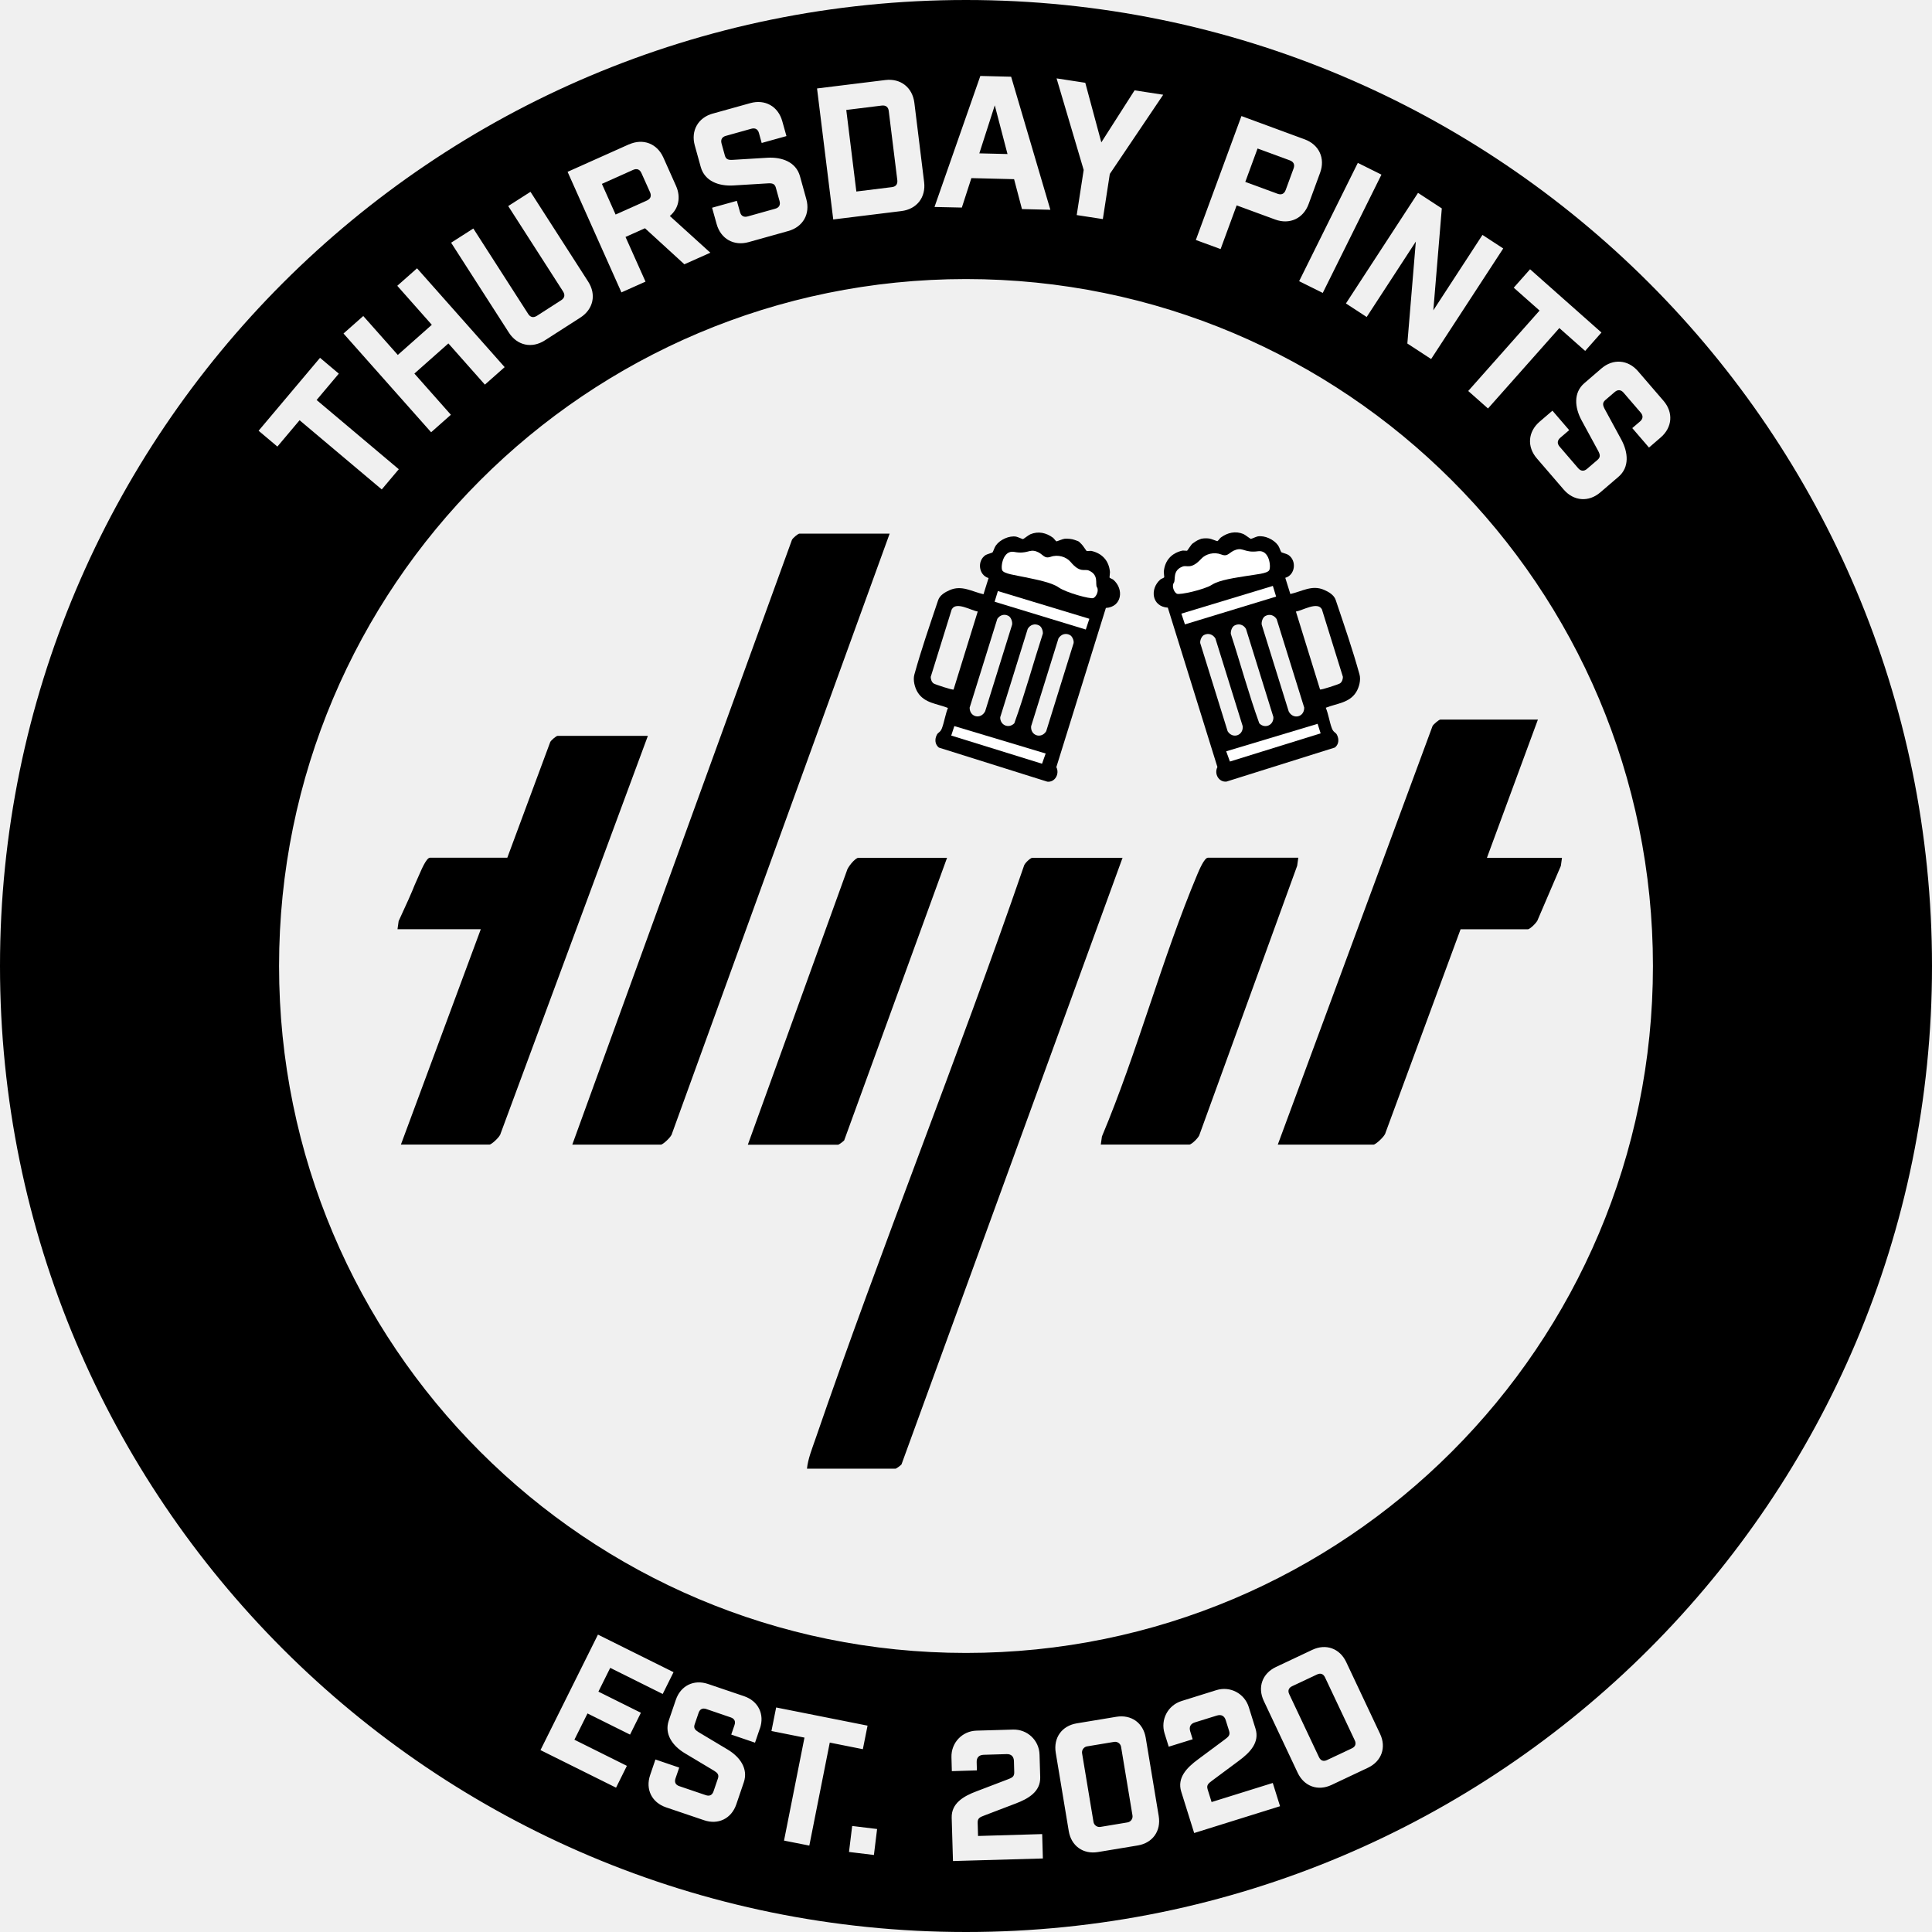
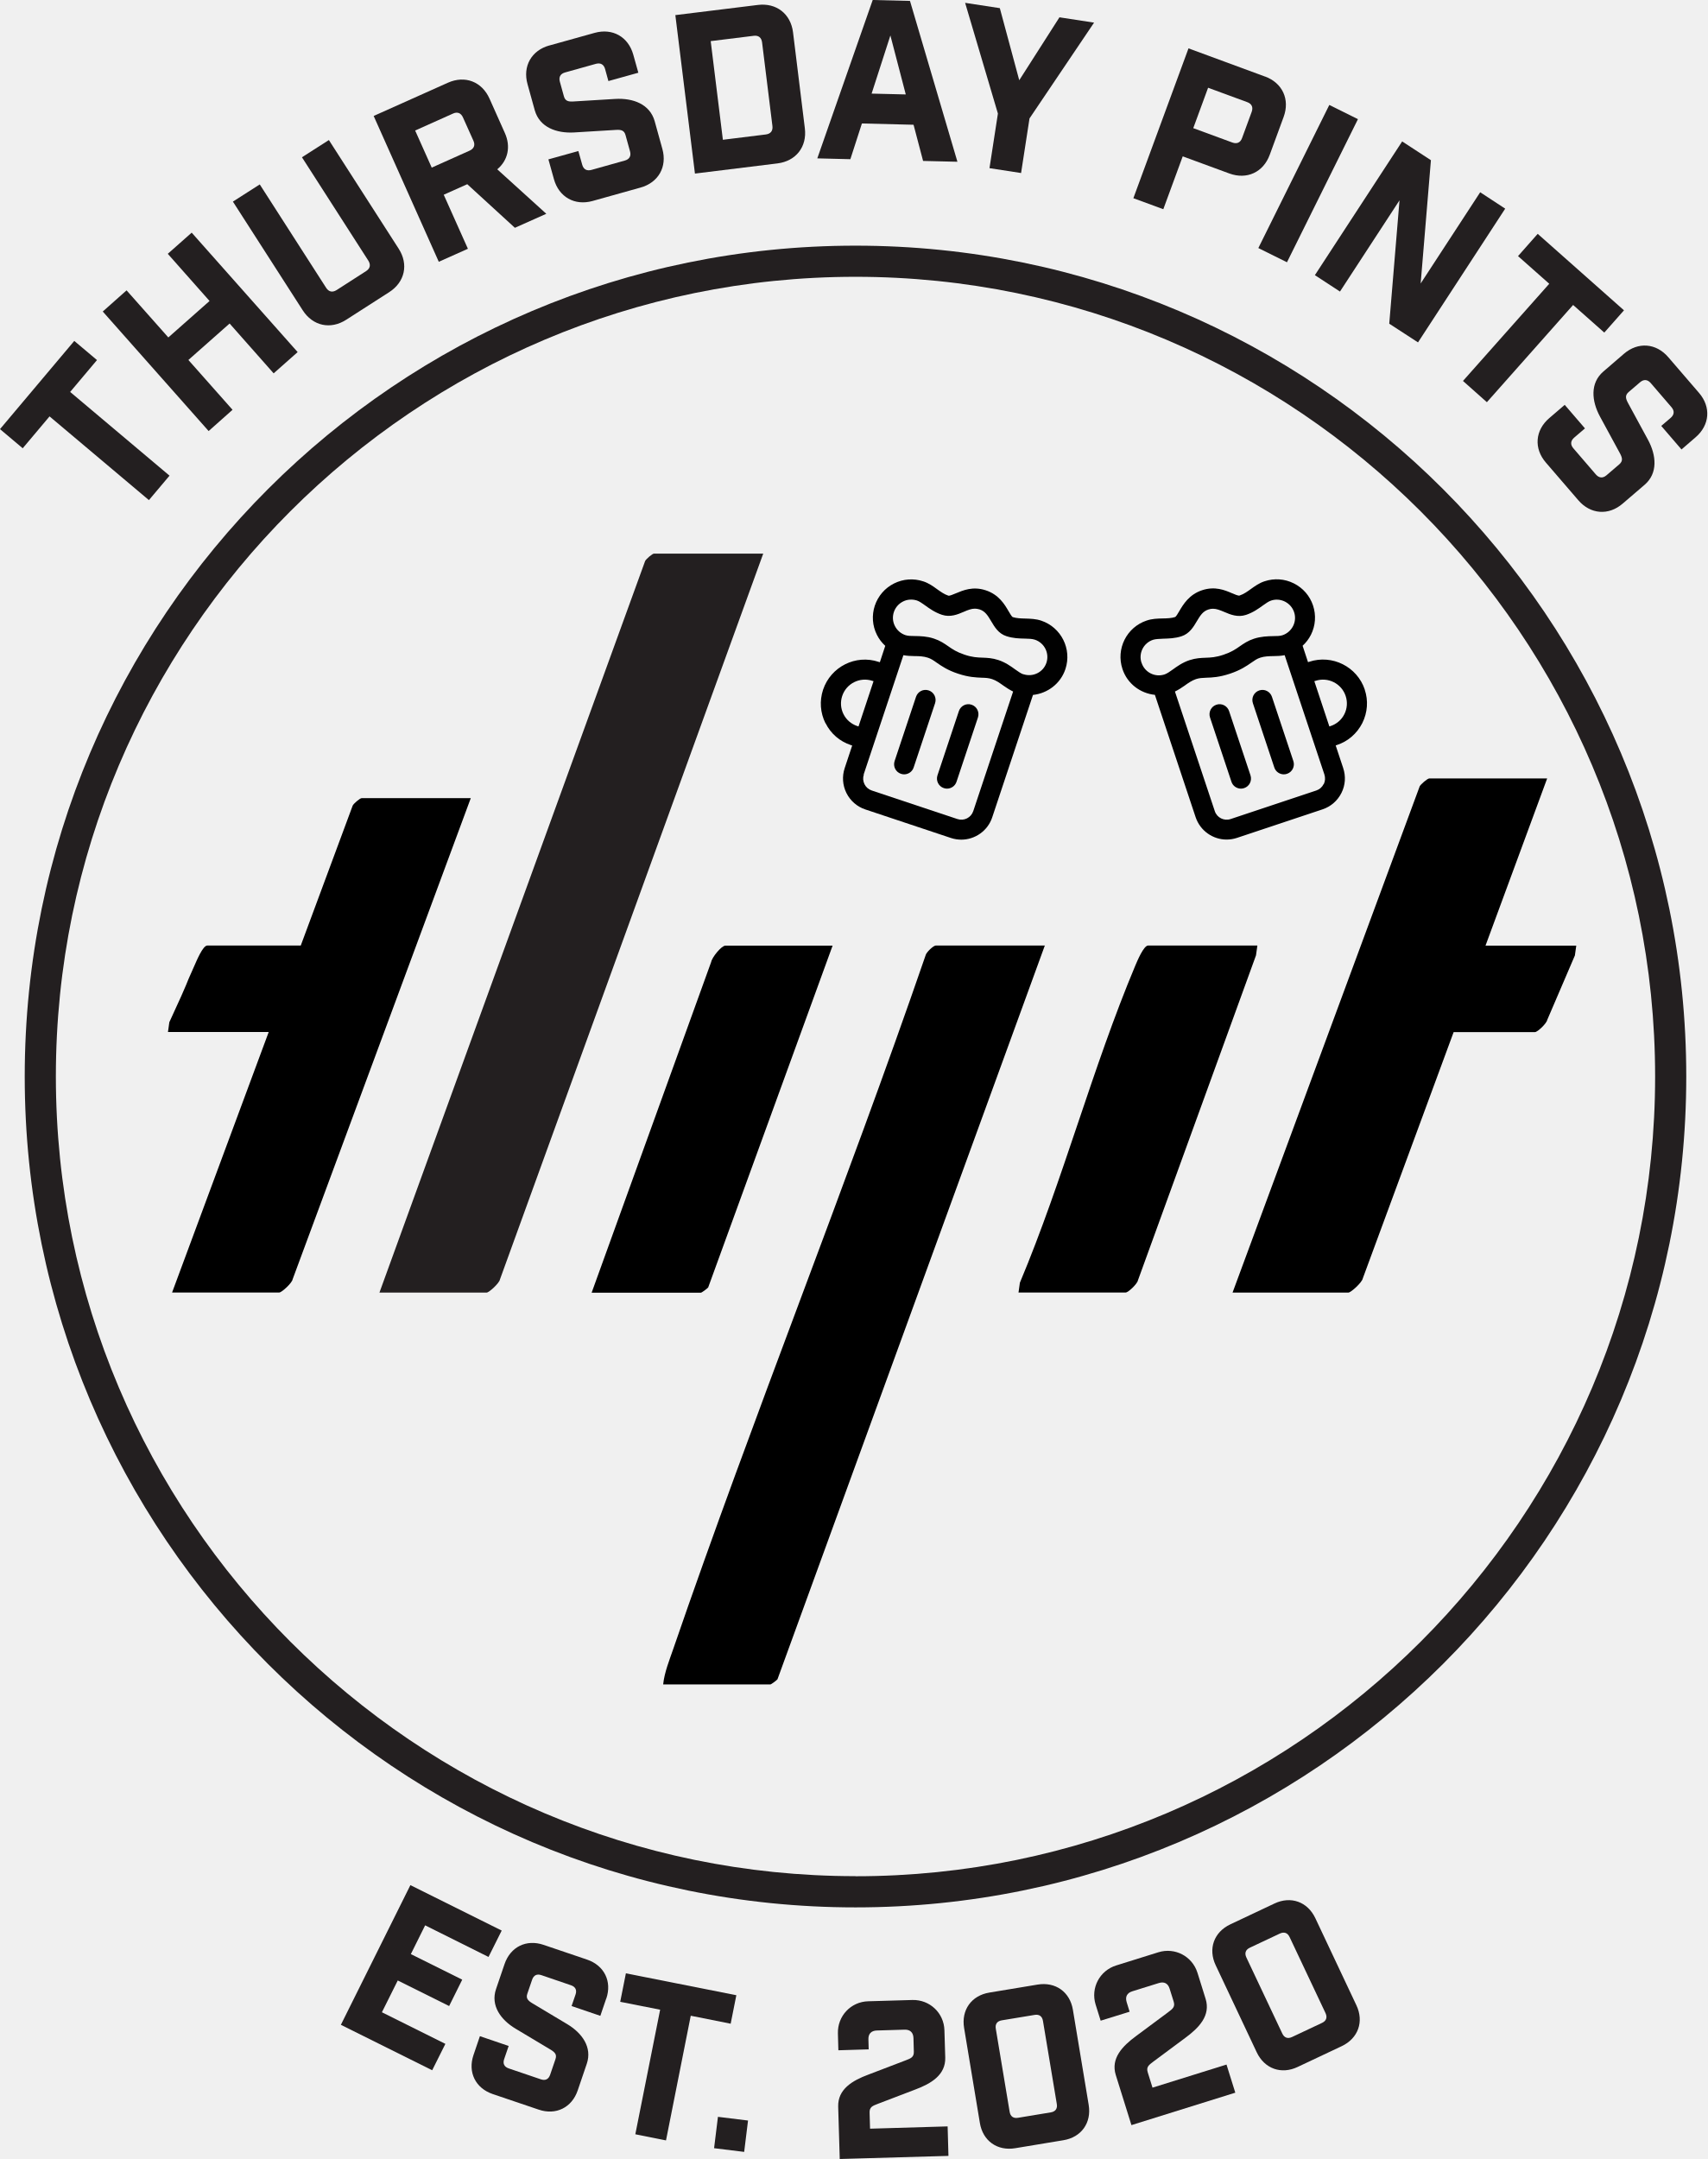
- <svg xmlns="http://www.w3.org/2000/svg" id="Layer_2" data-name="Layer 2" viewBox="0 0 255.12 255.12">
+ <svg xmlns="http://www.w3.org/2000/svg" id="Layer_2" data-name="Layer 2" viewBox="0 0 186.41 235.71">
  <defs>
    <style>
      .cls-1 {
+         fill: #231f20;
+       }
+ 
+       .cls-2 {
        fill: #fff;
+       }
+ 
+       .cls-3 {
+         fill: #010101;
      }
    </style>
  </defs>
  <g id="Layer_1-2" data-name="Layer 1">
-     <path d="M117.48,70.47h-11.93c-.17,0-.85.57-.97.81l-29.01,79.87h11.7c.27,0,1.4-1.04,1.46-1.44l28.75-79.25h0Z" />
-     <polygon points="131.36 13.91 129.32 20.25 129.32 20.25 133.04 20.34 131.36 13.91" />
-     <path d="M125.18,93.47c-.34.83-.49,1.88-.8,2.7-.22.57-.5.51-.67.86-.31.6-.25,1.28.27,1.69l14.32,4.5c1,.11,1.65-1.03,1.19-1.92l6.54-21.02c2.12-.13,2.43-2.48.98-3.73-.11-.09-.46-.2-.5-.3-.01-.04.07-.58.06-.71-.13-1.51-1.04-2.47-2.45-2.79-.1-.02-.59.03-.62.02-.05-.02-.52-.78-.72-.95-.19-.16-.24-.3-.47-.38l-.39-.14c-.37-.14-.94-.19-1.33-.16-.25.02-1.03.36-1.08.35-.09-.02-.35-.4-.46-.48-.89-.66-1.94-.9-2.99-.46-.22.09-.92.64-.97.64-.09,0-.71-.29-.92-.33-.9-.15-2.11.39-2.66,1.16-.21.29-.32.75-.45.93-.03.04-.75.24-.92.35-1.16.78-.89,2.67.4,3.03l-.67,2.14c-1.53-.35-2.86-1.24-4.45-.55-.63.27-1.32.68-1.54,1.34-1.23,3.67-2.18,6.38-3.14,9.82-.2.73.05,1.71.43,2.33.9,1.46,2.57,1.5,4.02,2.08ZM132.09,94.68l3.62-11.64c.33-.56.95-.74,1.5-.45.34.17.52.69.5,1.07-1.28,3.94-2.37,7.97-3.77,11.85-.75.76-1.92.24-1.86-.84ZM138.15,96.56c-.65,1.05-2.1.58-1.99-.66l3.61-11.6c.35-.55.94-.74,1.5-.45h0c.31.15.56.71.5,1.07l-3.62,11.64ZM131.68,81.74c.35-.53.94-.71,1.49-.41h0c.34.19.54.76.48,1.15l-3.56,11.44c-.56,1.11-2.04.8-2.05-.47l3.65-11.72ZM125.68,80.47c.57-1.1,2.59.17,3.43.28h0s-3.19,10.3-3.19,10.3c-.09.11-2.43-.67-2.62-.79-.28-.18-.39-.55-.4-.87l2.77-8.91Z" />
-     <path d="M85.56,97.17h-11.93c-.17,0-.85.57-.97.81l-5.67,15.28h-10.21c-.49,0-1.19,1.73-1.39,2.17-1.36,3-.2.68-2.75,6.2l-.15,1.07h11l-10.55,28.44h11.7c.27,0,1.4-1.04,1.46-1.44l19.46-52.55h0Z" />
-     <path d="M168.71,25.59c.5.18.87.01,1.06-.49l1.05-2.86c.18-.5.01-.87-.49-1.06l-4.27-1.57-1.62,4.41,4.27,1.57h0Z" />
-     <path d="M85.84,25.39l-1.14-2.54c-.22-.49-.6-.63-1.09-.42l-4.13,1.85,1.81,4.05,4.13-1.85c.49-.22.63-.6.42-1.09Z" />
-     <path d="M154.22,80.27l6.54,21.02c-.46.89.18,2.02,1.19,1.92l14.32-4.5c.52-.41.58-1.08.27-1.69-.18-.34-.46-.29-.67-.86-.31-.81-.45-1.87-.8-2.7,1.44-.58,3.12-.62,4.02-2.08.38-.62.64-1.6.43-2.33-.96-3.44-1.91-6.16-3.14-9.82-.22-.66-.91-1.07-1.54-1.34-1.59-.69-2.92.21-4.45.55l-.67-2.14c1.3-.36,1.56-2.25.4-3.03-.18-.12-.89-.31-.92-.35-.13-.18-.24-.64-.45-.93-.56-.77-1.76-1.31-2.66-1.16-.21.04-.83.33-.92.33-.06,0-.75-.54-.97-.64-1.05-.44-2.1-.19-2.99.46-.11.08-.38.47-.46.48-.05.01-.83-.32-1.08-.35-.39-.04-.65-.04-1.03.03l-.31.12c-.23.08-.66.36-.86.52-.21.17-.67.93-.72.95-.03.01-.51-.04-.62-.02-1.41.32-2.32,1.28-2.45,2.79-.01.13.07.67.06.71-.03.11-.39.21-.5.3-1.45,1.25-1.15,3.6.98,3.73ZM160.49,84.3l3.61,11.6c.1,1.24-1.34,1.71-1.99.66l-3.62-11.64c-.05-.36.19-.92.5-1.07h0c.57-.29,1.16-.09,1.5.45ZM162.53,83.66c-.02-.38.16-.9.5-1.07.56-.29,1.17-.11,1.5.45l3.62,11.64c.06,1.08-1.11,1.6-1.86.84-1.4-3.88-2.49-7.91-3.77-11.85ZM171.13,80.75c.84-.11,2.87-1.38,3.43-.28l2.77,8.91c0,.32-.12.69-.4.87-.19.12-2.53.9-2.62.79l-3.19-10.3h0ZM172.22,93.46c0,1.27-1.5,1.58-2.05.47l-3.56-11.44c-.06-.39.13-.97.48-1.15h0c.56-.3,1.14-.12,1.49.41l3.65,11.72Z" />
-     <path d="M117.77,24.71h0c.53-.06.78-.39.72-.92l-1.13-9.13c-.06-.53-.39-.78-.92-.72l-4.69.58,1.33,10.77,4.69-.58Z" />
-     <path d="M189.16,95.89l-20.43,55.26h12.64c.29,0,1.51-1.12,1.58-1.55l9.92-26.89h8.88c.28,0,1.27-.94,1.34-1.33l3.02-7.04.15-1.07h-9.91l6.73-18.25h-12.88c-.18,0-.92.62-1.05.88Z" />
-     <path d="M174.97,221.5c-.22-.47-.6-.61-1.07-.38l-3.27,1.54c-.47.22-.61.6-.38,1.07l3.92,8.3c.22.47.6.61,1.07.38l3.27-1.54c.47-.22.61-.6.38-1.07l-3.92-8.3Z" />
-     <path d="M144.4,230.24h3.62c.44,0,.8.36.8.8v9.18c0,.44-.36.8-.8.8h-3.62c-.44,0-.8-.36-.8-.8v-9.18c0-.44.36-.8.8-.8Z" transform="translate(-36.66 27.17) rotate(-9.44)" />
-     <path d="M111.47,150.6l13.59-37.33h-11.7c-.44,0-1.47,1.28-1.56,1.79l-13.05,36.1h11.93c.09,0,.66-.42.78-.56Z" />
-     <polygon points="203.09 95.01 203.09 95.02 203.09 95.02 203.09 95.01" />
-     <path d="M127.56,0C57.11,0,0,57.11,0,127.56s57.11,127.56,127.56,127.56,127.56-57.11,127.56-127.56S198.01,0,127.56,0ZM202.05,35.56l9.42,8.35-2.15,2.43-3.41-3.02h0s-9.42,10.62-9.42,10.62l-2.61-2.31,9.42-10.62-3.41-3.02,2.15-2.43ZM190.39,27.52l-1.12,13.46,6.49-9.96,2.74,1.79-9.52,14.6-3.14-2.05,1.12-13.46-6.49,9.96-2.74-1.79,9.52-14.6,3.14,2.05ZM182.42,23.06l-7.75,15.62-3.12-1.55,7.75-15.62,3.12,1.55ZM163.92,15.32l8.36,3.08h0c1.91.7,2.74,2.51,2.04,4.41l-1.52,4.14c-.7,1.91-2.51,2.74-4.41,2.04l-5.09-1.87-2.12,5.77-3.27-1.2,6.02-16.36ZM143.31,10.93l2.12,7.87,4.39-6.87,3.78.58-7.05,10.46-.92,5.96-3.45-.53h0s.92-5.96.92-5.96l-3.58-12.09,3.78.58ZM129.45,10.03l4.07.1,5.18,17.57-3.75-.09-1.04-3.95-5.64-.14-1.26,3.89h0s-3.61-.08-3.61-.08l6.05-17.29ZM116.9,10.57c2.02-.25,3.58.97,3.84,2.99l1.29,10.48c.25,2.02-.97,3.58-2.99,3.83l-9.01,1.11-2.14-17.3,9.01-1.11ZM94.12,15l4.95-1.38c1.96-.55,3.69.43,4.23,2.39l.55,1.96-3.27.91-.36-1.31c-.14-.51-.5-.71-1.01-.57l-3.36.94c-.51.14-.71.5-.57,1.01l.44,1.59c.14.51.47.6,1.01.57l4.6-.28c1.93-.11,3.77.56,4.3,2.42l.84,3.03c.55,1.96-.43,3.69-2.39,4.23l-5.22,1.46c-1.96.55-3.69-.43-4.23-2.39l-.6-2.15,3.27-.91.42,1.49c.14.51.5.71,1.01.57l3.64-1.02c.51-.14.71-.5.57-1.01l-.49-1.77c-.14-.51-.47-.6-1.01-.57l-4.6.28c-1.93.11-3.77-.56-4.3-2.42l-.79-2.85c-.55-1.96.43-3.69,2.39-4.23ZM83.06,19.07c1.86-.83,3.71-.12,4.54,1.74l1.67,3.74c.67,1.5.34,3.01-.82,3.97l5.35,4.85-3.43,1.53h0s0,0,0,0h0s-5.2-4.76-5.2-4.76l-2.57,1.15,2.64,5.9-3.18,1.42-7.11-15.92,8.11-3.63ZM62.5,30.17l7.25,11.29c.29.45.69.53,1.14.25l3.22-2.07c.45-.29.53-.69.25-1.14l-7.25-11.29,2.94-1.88,7.62,11.86c1.1,1.71.68,3.65-1.04,4.75l-4.69,3.01c-1.71,1.1-3.65.68-4.75-1.04l-7.62-11.86,2.94-1.88ZM45.36,44.04h0s2.61-2.31,2.61-2.31l4.56,5.14,4.49-3.98-4.56-5.15,2.61-2.31,11.57,13.05-2.61,2.31-4.82-5.44-4.49,3.98,4.82,5.44-2.61,2.31-11.57-13.04h0s0,0,0,0ZM34.15,56.88l8.11-9.63,2.48,2.09-2.93,3.48,10.85,9.14-2.25,2.67-10.85-9.14-2.93,3.48-2.48-2.09ZM83.19,229.05l-5.61-2.79-1.73,3.47,6.93,3.45-1.43,2.88-9.98-4.96,7.59-15.25,9.98,4.96h0l-1.43,2.88-6.93-3.45-1.56,3.14,5.61,2.79-1.43,2.88ZM100.34,228.24l-.64,1.88-3.14-1.07.43-1.25h0c.17-.49,0-.85-.5-1.02l-3.22-1.1c-.49-.17-.85,0-1.02.5l-.52,1.52c-.17.49.05.74.5,1.02l3.86,2.31c1.62.97,2.74,2.53,2.13,4.32l-.99,2.91c-.64,1.88-2.38,2.74-4.26,2.1l-5.02-1.7c-1.88-.64-2.74-2.38-2.1-4.26l.7-2.06,3.14,1.07-.49,1.43c-.17.49,0,.85.5,1.02l3.5,1.19c.49.17.85,0,1.02-.5l.58-1.7c.17-.49-.05-.74-.5-1.02l-3.86-2.31c-1.62-.97-2.74-2.53-2.13-4.32l.93-2.73c.64-1.88,2.38-2.74,4.26-2.1l4.75,1.61c1.88.64,2.74,2.38,2.1,4.26ZM109.57,230.11l-2.7,13.6-3.34-.66,2.7-13.6-4.36-.87.62-3.11,12.07,2.4-.62,3.11-4.36-.87h0ZM115.4,244.95l-3.29-.4.42-3.43,3.29.4-.42,3.43ZM125.84,245.75l-.17-5.72c-.05-1.89,1.53-2.84,3.31-3.5l4.03-1.54c.61-.23.94-.36.92-.97l-.04-1.47c-.02-.61-.36-.94-.97-.92l-3.03.09c-.61.02-.94.36-.92.97l.03,1.09h0s-3.31.1-3.31.1l-.05-1.85c-.05-1.89,1.41-3.45,3.31-3.5l4.82-.14c1.89-.05,3.45,1.41,3.5,3.31l.09,2.98c.05,1.89-1.53,2.84-3.31,3.5l-4.03,1.54c-.61.23-.94.36-.92.97l.05,1.75,8.47-.25.09,3.22-11.87.34ZM150.25,243.69l-5.25.87h0c-1.96.33-3.54-.8-3.87-2.76l-1.72-10.36c-.32-1.96.8-3.54,2.76-3.87l5.25-.87c1.96-.32,3.54.8,3.87,2.76l1.72,10.36c.32,1.96-.8,3.54-2.76,3.87ZM157.69,242.05l-1.71-5.47c-.56-1.81.7-3.14,2.24-4.27l3.46-2.57c.52-.39.8-.6.62-1.18l-.44-1.4c-.18-.59-.6-.8-1.18-.62l-2.89.9c-.59.18-.8.6-.62,1.19l.32,1.04h0s-3.16.98-3.16.98l-.55-1.76c-.56-1.81.43-3.7,2.24-4.27l4.61-1.44c1.81-.56,3.7.43,4.27,2.24l.89,2.85c.56,1.81-.7,3.14-2.24,4.27l-3.46,2.57c-.52.39-.8.6-.62,1.18l.52,1.67,8.08-2.52.96,3.07-11.34,3.54ZM180.64,233.43l-4.81,2.27c-1.8.85-3.62.19-4.47-1.6l-4.48-9.5c-.85-1.8-.19-3.62,1.6-4.47l4.81-2.27c1.8-.85,3.62-.19,4.47,1.6l4.48,9.5c.85,1.8.19,3.62-1.6,4.47ZM127.56,218.27c-50.1,0-90.71-40.61-90.71-90.71S77.46,36.85,127.56,36.85s90.71,40.61,90.71,90.71-40.61,90.71-90.71,90.71ZM217.75,59.1l-2.21-2.57,1.03-.88h0c.4-.35.43-.76.09-1.16l-2.27-2.64c-.35-.4-.76-.43-1.16-.09l-1.25,1.07c-.4.35-.34.68-.09,1.16l2.2,4.05c.92,1.7,1.1,3.66-.37,4.92l-2.39,2.05c-1.54,1.33-3.52,1.18-4.85-.37l-3.54-4.11c-1.33-1.54-1.18-3.52.37-4.85l1.69-1.45,2.21,2.57-1.18,1.01c-.4.35-.43.76-.09,1.16l2.46,2.86c.35.4.76.43,1.16.09l1.4-1.2c.4-.35.34-.68.09-1.16l-2.2-4.05c-.92-1.7-1.1-3.66.37-4.92l2.24-1.93c1.54-1.33,3.52-1.18,4.85.37l3.35,3.89c1.33,1.54,1.18,3.52-.37,4.85l-1.54,1.33Z" />
-     <path d="M148.25,113.27h-11.93c-.25,0-1.07.76-1.12,1.11-8.74,25.36-18.81,50.3-27.53,75.66-.43,1.25-.98,2.6-1.11,3.9h11.7c.09,0,.66-.42.78-.56l29.2-80.13h0Z" />
-     <path d="M171.44,113.26h-11.93c-.49,0-1.2,1.73-1.39,2.17-4.69,11.16-7.9,23.43-12.61,34.64l-.15,1.07h11.7c.28,0,1.27-.94,1.34-1.33l12.89-35.48.15-1.07Z" />
-     <polygon class="cls-1" points="90.38 34.9 90.38 34.9 90.37 34.9 90.38 34.9" />
-     <polygon class="cls-1" points="45.36 44.04 45.36 44.05 45.36 44.04 45.36 44.04" />
-     <polygon class="cls-1" points="125.61 97.13 137.6 100.85 138.08 99.5 126.02 95.88 125.61 97.13" />
-     <polygon class="cls-1" points="174.39 96.84 162.41 100.56 161.92 99.21 173.99 95.58 174.39 96.84" />
-     <polygon class="cls-1" points="143.85 81.71 131.77 78.05 131.34 79.46 143.38 83.13 143.85 81.71" />
-     <polygon class="cls-1" points="156 81.03 168.08 77.37 168.51 78.78 156.47 82.45 156 81.03" />
-     <path class="cls-1" d="M144.85,77.55c-.27-.45.31-1.62-1.07-2.21-.57-.25-1.13.39-2.41-1.14-.56-.67-1.66-1.01-2.61-.68s-.98-.39-1.93-.71-1.18.39-2.91.07c-1.47-.27-1.8,1.94-1.58,2.42s1.76.65,3.06.93,3.44.66,4.4,1.34,4.21,1.58,4.59,1.4.74-.97.47-1.42Z" />
-     <path class="cls-1" d="M155,76.97c.29-.44-.23-1.63,1.17-2.16.58-.22,1.11.44,2.46-1.03.59-.64,1.7-.93,2.64-.56s1-.34,1.96-.63,1.17.44,2.91.2c1.48-.2,1.71,2.02,1.47,2.49s-1.79.57-3.1.79-3.47.5-4.46,1.14-4.27,1.39-4.65,1.19-.69-1-.4-1.44Z" />
+     <path class="cls-1" d="M83.34,60.44h-11.93c-.17,0-.85.57-.97.81l-29.01,79.87h11.7c.27,0,1.4-1.04,1.46-1.44l28.75-79.25h0Z" />
+     <path d="M51.41,87.14h-11.93c-.17,0-.85.57-.97.81l-5.67,15.28h-10.21c-.49,0-1.19,1.73-1.39,2.17-1.36,3-.2.68-2.75,6.2l-.15,1.07h11l-10.55,28.44h11.7c.27,0,1.4-1.04,1.46-1.44l19.46-52.55h0Z" />
+     <path d="M155.01,85.86l-20.43,55.26h12.64c.29,0,1.51-1.12,1.58-1.55l9.92-26.89h8.88c.28,0,1.27-.94,1.34-1.33l3.02-7.04.15-1.07h-9.91l6.73-18.25h-12.88c-.18,0-.92.62-1.05.88Z" />
+     <path d="M77.32,140.57l13.59-37.33h-11.7c-.44,0-1.47,1.28-1.56,1.79l-13.05,36.1h11.93c.09,0,.66-.42.78-.56Z" />
+     <polygon points="168.94 84.98 168.94 84.98 168.94 84.98 168.94 84.98" />
+     <polygon class="cls-1" points="167.9 25.53 177.32 33.88 175.17 36.31 171.76 33.29 171.77 33.29 162.35 43.91 159.74 41.59 169.16 30.98 165.75 27.96 167.9 25.53" />
+     <polygon class="cls-1" points="156.24 17.49 155.12 30.95 161.62 20.99 164.35 22.78 154.83 37.38 151.69 35.34 152.81 21.87 146.31 31.83 143.57 30.04 153.1 15.44 156.24 17.49" />
+     <rect class="cls-1" x="134.12" y="18.31" width="17.44" height="3.49" transform="translate(61.4 139.1) rotate(-63.62)" />
+     <path class="cls-1" d="M138.13,8.36h0l-8.36-3.08-6.02,16.36,3.27,1.2,2.12-5.77,5.09,1.87c1.91.7,3.71-.13,4.41-2.04l1.52-4.14c.7-1.91-.13-3.71-2.04-4.41ZM136.67,12.21l-1.05,2.86c-.18.5-.56.67-1.06.49h0l-4.27-1.57,1.62-4.41,4.27,1.57c.5.18.67.56.49,1.06Z" />
+     <polygon class="cls-1" points="109.17 .89 111.29 8.76 115.68 1.89 119.46 2.47 112.41 12.93 111.49 18.89 108.05 18.36 108.04 18.36 108.96 12.4 105.38 .31 109.17 .89" />
+     <path class="cls-1" d="M99.36.1l-4.07-.1-6.05,17.29,3.61.09h0s1.26-3.9,1.26-3.9l5.64.14,1.04,3.95,3.75.09L99.36.1ZM95.17,10.22h0s2.05-6.35,2.05-6.35l1.68,6.44-3.73-.09Z" />
+     <path class="cls-1" d="M87.88,14.01l-1.29-10.48c-.25-2.02-1.82-3.24-3.84-2.99l-9.01,1.11,2.14,17.3,9.01-1.11c2.02-.25,3.24-1.81,2.99-3.83ZM83.62,14.68h0s-4.69.58-4.69.58l-1.33-10.77,4.69-.58c.53-.07.85.19.92.72l1.13,9.13c.06.53-.19.85-.72.92Z" />
+     <path class="cls-1" d="M59.97,4.97l4.95-1.38c1.96-.55,3.69.43,4.23,2.39l.55,1.96-3.27.91-.36-1.31c-.14-.51-.5-.71-1.01-.57l-3.36.94c-.51.14-.71.5-.57,1.01l.44,1.59c.14.51.47.6,1.01.57l4.6-.28c1.93-.11,3.77.56,4.3,2.42l.84,3.03c.55,1.96-.43,3.69-2.39,4.23l-5.22,1.46c-1.96.55-3.69-.43-4.23-2.39l-.6-2.15,3.27-.91.42,1.49c.14.51.5.71,1.01.57l3.64-1.02c.51-.14.71-.5.57-1.01l-.49-1.77c-.14-.51-.47-.6-1.01-.57l-4.6.28c-1.93.11-3.77-.56-4.3-2.42l-.79-2.85c-.55-1.96.43-3.69,2.39-4.23Z" />
+     <g>
+       <path class="cls-1" d="M54.3,18.48c1.16-.97,1.5-2.47.82-3.97l-1.67-3.74c-.83-1.86-2.68-2.57-4.54-1.74l-8.11,3.63,7.11,15.92,3.18-1.42-2.64-5.9,2.57-1.15,5.2,4.76,3.43-1.53-5.35-4.85ZM51.27,16.45l-4.13,1.85-1.81-4.05,4.13-1.85c.48-.22.87-.07,1.09.42l1.14,2.54c.22.48.07.87-.42,1.09Z" />
+       <polygon class="cls-1" points="56.23 24.87 56.23 24.87 56.23 24.87 56.23 24.87" />
+     </g>
+     <path class="cls-1" d="M28.36,20.13l7.25,11.29c.29.45.69.53,1.14.25l3.22-2.07c.45-.29.53-.69.25-1.14l-7.25-11.29,2.94-1.88,7.62,11.86c1.1,1.71.68,3.65-1.04,4.75l-4.69,3.01c-1.71,1.1-3.65.68-4.75-1.04l-7.62-11.86,2.94-1.88Z" />
+     <polygon class="cls-1" points="11.21 34.01 11.22 34.01 13.82 31.7 18.38 36.84 22.88 32.86 18.32 27.71 20.93 25.4 32.5 38.44 29.88 40.76 25.07 35.32 20.57 39.3 25.39 44.74 22.78 47.06 11.22 34.01 11.21 34.01 11.21 34.01" />
+     <polygon class="cls-1" points="0 46.85 8.11 37.22 10.59 39.31 7.66 42.79 18.51 51.93 16.26 54.6 5.41 45.46 2.48 48.94 0 46.85" />
+     <polygon class="cls-1" points="49.04 219.01 43.43 216.22 41.7 219.69 48.63 223.14 47.19 226.02 37.22 221.06 44.81 205.81 54.78 210.77 54.78 210.77 53.34 213.65 46.42 210.2 44.86 213.34 50.47 216.13 49.04 219.01" />
+     <path class="cls-1" d="M66.19,218.2l-.64,1.88-3.14-1.07.43-1.25h0c.17-.49,0-.85-.5-1.02l-3.22-1.1c-.49-.17-.85,0-1.02.5l-.52,1.52c-.17.49.05.74.5,1.02l3.86,2.31c1.62.97,2.74,2.53,2.13,4.32l-.99,2.91c-.64,1.88-2.38,2.74-4.26,2.1l-5.02-1.7c-1.88-.64-2.74-2.38-2.1-4.26l.7-2.06,3.14,1.07-.49,1.43c-.17.49,0,.85.5,1.02l3.5,1.19c.49.17.85,0,1.02-.5l.58-1.7c.17-.49-.05-.74-.5-1.02l-3.86-2.31c-1.62-.97-2.74-2.53-2.13-4.32l.93-2.73c.64-1.88,2.38-2.74,4.26-2.1l4.75,1.61c1.88.64,2.74,2.38,2.1,4.26Z" />
+     <polygon class="cls-1" points="75.42 220.08 72.72 233.68 69.37 233.01 72.08 219.41 67.72 218.55 68.34 215.44 80.4 217.83 79.78 220.94 75.42 220.07 75.42 220.08" />
+     <rect class="cls-1" x="78.09" y="231.35" width="3.45" height="3.31" transform="translate(-161.19 283.76) rotate(-82.98)" />
+     <path class="cls-1" d="M91.69,235.71l-.17-5.72c-.05-1.89,1.53-2.84,3.31-3.5l4.03-1.54c.61-.23.94-.36.92-.97l-.04-1.47c-.02-.61-.36-.94-.97-.92l-3.03.09c-.61.02-.94.36-.92.97l.03,1.09h0s-3.31.1-3.31.1l-.05-1.85c-.05-1.89,1.41-3.45,3.31-3.5l4.82-.14c1.89-.05,3.45,1.41,3.5,3.31l.09,2.98c.05,1.89-1.53,2.84-3.31,3.5l-4.03,1.54c-.61.23-.94.36-.92.97l.05,1.75,8.47-.25.09,3.22-11.87.34Z" />
+     <path class="cls-1" d="M118.87,229.79l-1.72-10.36c-.32-1.96-1.9-3.09-3.87-2.76l-5.25.87c-1.96.32-3.09,1.9-2.76,3.87l1.72,10.36c.32,1.96,1.9,3.09,3.87,2.76h0l5.25-.87c1.96-.32,3.09-1.9,2.76-3.87ZM114.73,230.62l-3.57.59c-.51.09-.84-.15-.92-.66l-1.51-9.06c-.09-.51.15-.84.66-.92l3.57-.59c.51-.09.84.15.92.66l1.51,9.06c.09.51-.15.84-.66.92Z" />
+     <path class="cls-1" d="M123.54,232.01l-1.71-5.47c-.56-1.81.7-3.14,2.24-4.27l3.46-2.57c.52-.39.8-.6.62-1.18l-.44-1.4c-.18-.59-.6-.8-1.18-.62l-2.89.9c-.59.18-.8.6-.62,1.19l.32,1.04h0s-3.16.98-3.16.98l-.55-1.76c-.56-1.81.43-3.7,2.24-4.27l4.61-1.44c1.81-.56,3.7.43,4.27,2.24l.89,2.85c.56,1.81-.7,3.14-2.24,4.27l-3.46,2.57c-.52.39-.8.6-.62,1.18l.52,1.67,8.08-2.52.96,3.07-11.34,3.54Z" />
+     <path class="cls-1" d="M148.1,218.92l-4.48-9.5c-.85-1.8-2.68-2.45-4.47-1.6l-4.81,2.27c-1.8.85-2.45,2.68-1.6,4.47l4.48,9.5c.85,1.8,2.68,2.45,4.47,1.6l4.81-2.27c1.8-.85,2.45-2.68,1.6-4.47ZM144.35,220.85l-3.27,1.54c-.47.22-.85.09-1.07-.38l-3.92-8.3c-.22-.47-.09-.85.38-1.07l3.27-1.54c.47-.22.85-.09,1.07.38l3.92,8.3c.22.47.09.85-.38,1.07Z" />
+     <path class="cls-1" d="M183.6,49.07l-2.21-2.57,1.03-.88h0c.4-.35.43-.76.09-1.16l-2.27-2.64c-.35-.4-.76-.43-1.16-.09l-1.25,1.07c-.4.35-.34.68-.09,1.16l2.2,4.05c.92,1.7,1.1,3.66-.37,4.92l-2.39,2.05c-1.54,1.33-3.52,1.18-4.85-.37l-3.54-4.11c-1.33-1.54-1.18-3.52.37-4.85l1.69-1.45,2.21,2.57-1.18,1.01c-.4.35-.43.76-.09,1.16l2.46,2.86c.35.4.76.43,1.16.09l1.4-1.2c.4-.35.34-.68.09-1.16l-2.2-4.05c-.92-1.7-1.1-3.66.37-4.92l2.24-1.93c1.54-1.33,3.52-1.18,4.85.37l3.35,3.89c1.33,1.54,1.18,3.52-.37,4.85l-1.54,1.33Z" />
+     <path class="cls-1" d="M93.41,26.82C43.31,26.82,2.7,67.43,2.7,117.53s40.61,90.71,90.71,90.71,90.71-40.61,90.71-90.71S143.51,26.82,93.41,26.82ZM93.41,204.83c-48.14,0-87.31-39.17-87.31-87.31S45.27,30.22,93.41,30.22s87.31,39.17,87.31,87.31-39.17,87.31-87.31,87.31Z" />
+     <path d="M114.1,103.23h-11.93c-.25,0-1.07.76-1.12,1.11-8.74,25.36-18.81,50.3-27.53,75.66-.43,1.25-.98,2.6-1.11,3.9h11.7c.09,0,.66-.42.78-.56l29.2-80.13h0Z" />
+     <path d="M137.29,103.23h-11.93c-.49,0-1.2,1.73-1.39,2.17-4.69,11.16-7.9,23.43-12.61,34.64l-.15,1.07h11.7c.28,0,1.27-.94,1.34-1.33l12.89-35.48.15-1.07Z" />
+     <polygon class="cls-2" points="56.23 24.87 56.23 24.87 56.23 24.87 56.23 24.87" />
+     <polygon class="cls-1" points="11.21 34.01 11.21 34.01 11.22 34.01 11.21 34.01" />
+     <g>
+       <path class="cls-3" d="M149.02,75.29c-.84-2.51-3.56-3.87-6.07-3.04l-.13.04-.59-1.79c.37-.34.68-.74.91-1.2.5-1,.58-2.13.23-3.19-.35-1.06-1.1-1.92-2.1-2.42-1-.5-2.13-.58-3.19-.23-.59.19-1.04.52-1.49.84-.4.29-.78.56-1.25.72-.12.04-.51-.12-.81-.25-.79-.34-1.87-.8-3.28-.33-1.42.47-2.06,1.56-2.48,2.27-.14.24-.35.6-.45.65-.41.14-.88.15-1.38.16-.57.01-1.15.03-1.74.23-2.19.73-3.37,3.1-2.64,5.29.53,1.61,1.96,2.66,3.54,2.82l4.45,13.36c.5,1.49,1.89,2.44,3.38,2.44.37,0,.75-.06,1.12-.18l9.36-3.12c.9-.3,1.63-.94,2.06-1.79.43-.85.49-1.82.19-2.72l-.82-2.47.13-.04c1.22-.4,2.2-1.26,2.78-2.4.57-1.15.67-2.45.26-3.66ZM124.64,72.36c-.35-1.04.22-2.17,1.26-2.51.28-.09.68-.1,1.11-.12.61-.02,1.29-.03,2.01-.27.87-.29,1.3-1.03,1.65-1.62.4-.67.67-1.1,1.28-1.3.17-.06.34-.08.5-.08.38,0,.75.15,1.23.35.65.28,1.46.62,2.37.32.78-.26,1.36-.68,1.83-1.02.34-.24.63-.45.9-.54.5-.17,1.04-.13,1.52.11.47.24.83.64,1,1.15.17.5.13,1.04-.11,1.52-.24.47-.65.83-1.15,1-.27.09-.63.1-1.04.1-.58.01-1.3.03-2.08.28-.67.22-1.12.53-1.55.83-.47.33-.91.63-1.77.92-.86.29-1.4.31-1.97.33-.52.02-1.06.04-1.74.26-.78.26-1.36.68-1.83,1.02-.34.24-.63.45-.9.54-1.04.35-2.17-.22-2.51-1.26ZM144.52,85.61c-.16.33-.44.57-.79.69l-9.36,3.12c-.72.24-1.5-.15-1.73-.87l-4.35-13.05c.38-.19.73-.41,1.05-.64.4-.29.78-.56,1.25-.72.37-.12.68-.13,1.12-.15.64-.02,1.42-.05,2.59-.44,1.16-.39,1.81-.84,2.33-1.2.36-.25.61-.43.98-.55h0c.46-.15.93-.16,1.43-.17.4,0,.81-.02,1.23-.1l4.34,13.03c.11.35.09.72-.07,1.05ZM146.79,77.97c-.31.62-.85,1.08-1.51,1.3l-.13.04-1.64-4.94.13-.04c1.36-.45,2.84.29,3.29,1.65.22.66.17,1.37-.14,1.99Z" />
+       <path class="cls-3" d="M134.2,77.63c-.19-.57-.81-.89-1.39-.69-.57.19-.88.81-.69,1.39l2.34,7.02c.15.46.58.75,1.04.75.11,0,.23-.02.35-.06.57-.19.88-.81.69-1.39l-2.34-7.02Z" />
+       <path class="cls-3" d="M138.88,76.07c-.19-.57-.81-.89-1.39-.69-.57.19-.88.81-.69,1.39l2.34,7.02c.15.46.58.75,1.04.75.11,0,.23-.02.35-.06.57-.19.88-.81.69-1.39l-2.34-7.02Z" />
+     </g>
+     <g>
+       <path class="cls-3" d="M90.14,78.95c.57,1.15,1.56,2,2.78,2.4l.13.04-.82,2.47c-.3.9-.23,1.87.19,2.72.43.85,1.16,1.49,2.06,1.79l9.36,3.12c.37.12.75.18,1.12.18,1.49,0,2.89-.95,3.38-2.44l4.45-13.36c1.58-.17,3.01-1.22,3.54-2.82.73-2.19-.46-4.56-2.64-5.29-.59-.2-1.18-.21-1.74-.23-.5-.01-.96-.03-1.38-.16-.1-.05-.31-.41-.45-.65-.42-.72-1.05-1.8-2.48-2.27-1.41-.47-2.49,0-3.28.33-.31.13-.69.29-.81.25-.46-.15-.84-.43-1.25-.72-.44-.32-.9-.65-1.49-.84-1.06-.35-2.19-.27-3.19.23-1,.5-1.74,1.36-2.1,2.42-.35,1.06-.27,2.19.23,3.19.23.46.54.86.91,1.2l-.59,1.79-.13-.04c-2.51-.84-5.23.53-6.07,3.04-.4,1.22-.31,2.52.26,3.66ZM111.74,73.62c-.27-.09-.56-.3-.9-.54-.47-.34-1.05-.76-1.83-1.02-.67-.22-1.21-.24-1.74-.26-.57-.02-1.11-.04-1.97-.33-.86-.29-1.3-.59-1.77-.92-.43-.3-.88-.61-1.55-.83-.78-.26-1.5-.27-2.08-.28-.41,0-.77-.01-1.04-.1-.5-.17-.91-.52-1.15-1-.24-.47-.28-1.01-.11-1.52.17-.5.52-.91,1-1.15.47-.24,1.01-.27,1.52-.11.27.09.56.3.9.54.47.34,1.05.76,1.83,1.02.91.3,1.72-.04,2.37-.32.48-.21.85-.35,1.23-.35.16,0,.32.03.5.08.61.2.88.63,1.28,1.3.35.59.78,1.34,1.65,1.62.72.24,1.41.26,2.01.27.42.01.82.02,1.11.12,1.04.35,1.6,1.47,1.26,2.51s-1.47,1.6-2.51,1.26ZM94.3,84.56l4.34-13.03c.42.08.83.09,1.23.1.5,0,.96.02,1.43.17h0c.37.12.63.3.98.55.52.36,1.17.82,2.33,1.2,1.17.39,1.95.41,2.59.44.43.01.75.03,1.12.15.46.15.84.43,1.25.72.32.23.67.45,1.05.64l-4.35,13.05c-.24.72-1.01,1.11-1.73.87l-9.36-3.12c-.35-.12-.63-.36-.79-.69s-.19-.7-.07-1.05ZM91.96,75.98c.45-1.36,1.93-2.1,3.29-1.65l.13.04-1.64,4.94-.13-.04c-.66-.22-1.2-.68-1.51-1.3-.31-.62-.36-1.33-.14-1.99Z" />
+       <path class="cls-3" d="M104.7,77.63c.19-.57.81-.89,1.39-.69.57.19.88.81.69,1.39l-2.34,7.02c-.15.46-.58.75-1.04.75-.11,0-.23-.02-.35-.06-.57-.19-.88-.81-.69-1.39l2.34-7.02Z" />
+       <path class="cls-3" d="M100.02,76.07c.19-.57.81-.89,1.39-.69.57.19.88.81.69,1.39l-2.34,7.02c-.15.46-.58.75-1.04.75-.11,0-.23-.02-.35-.06-.57-.19-.88-.81-.69-1.39l2.34-7.02Z" />
+     </g>
  </g>
</svg>
